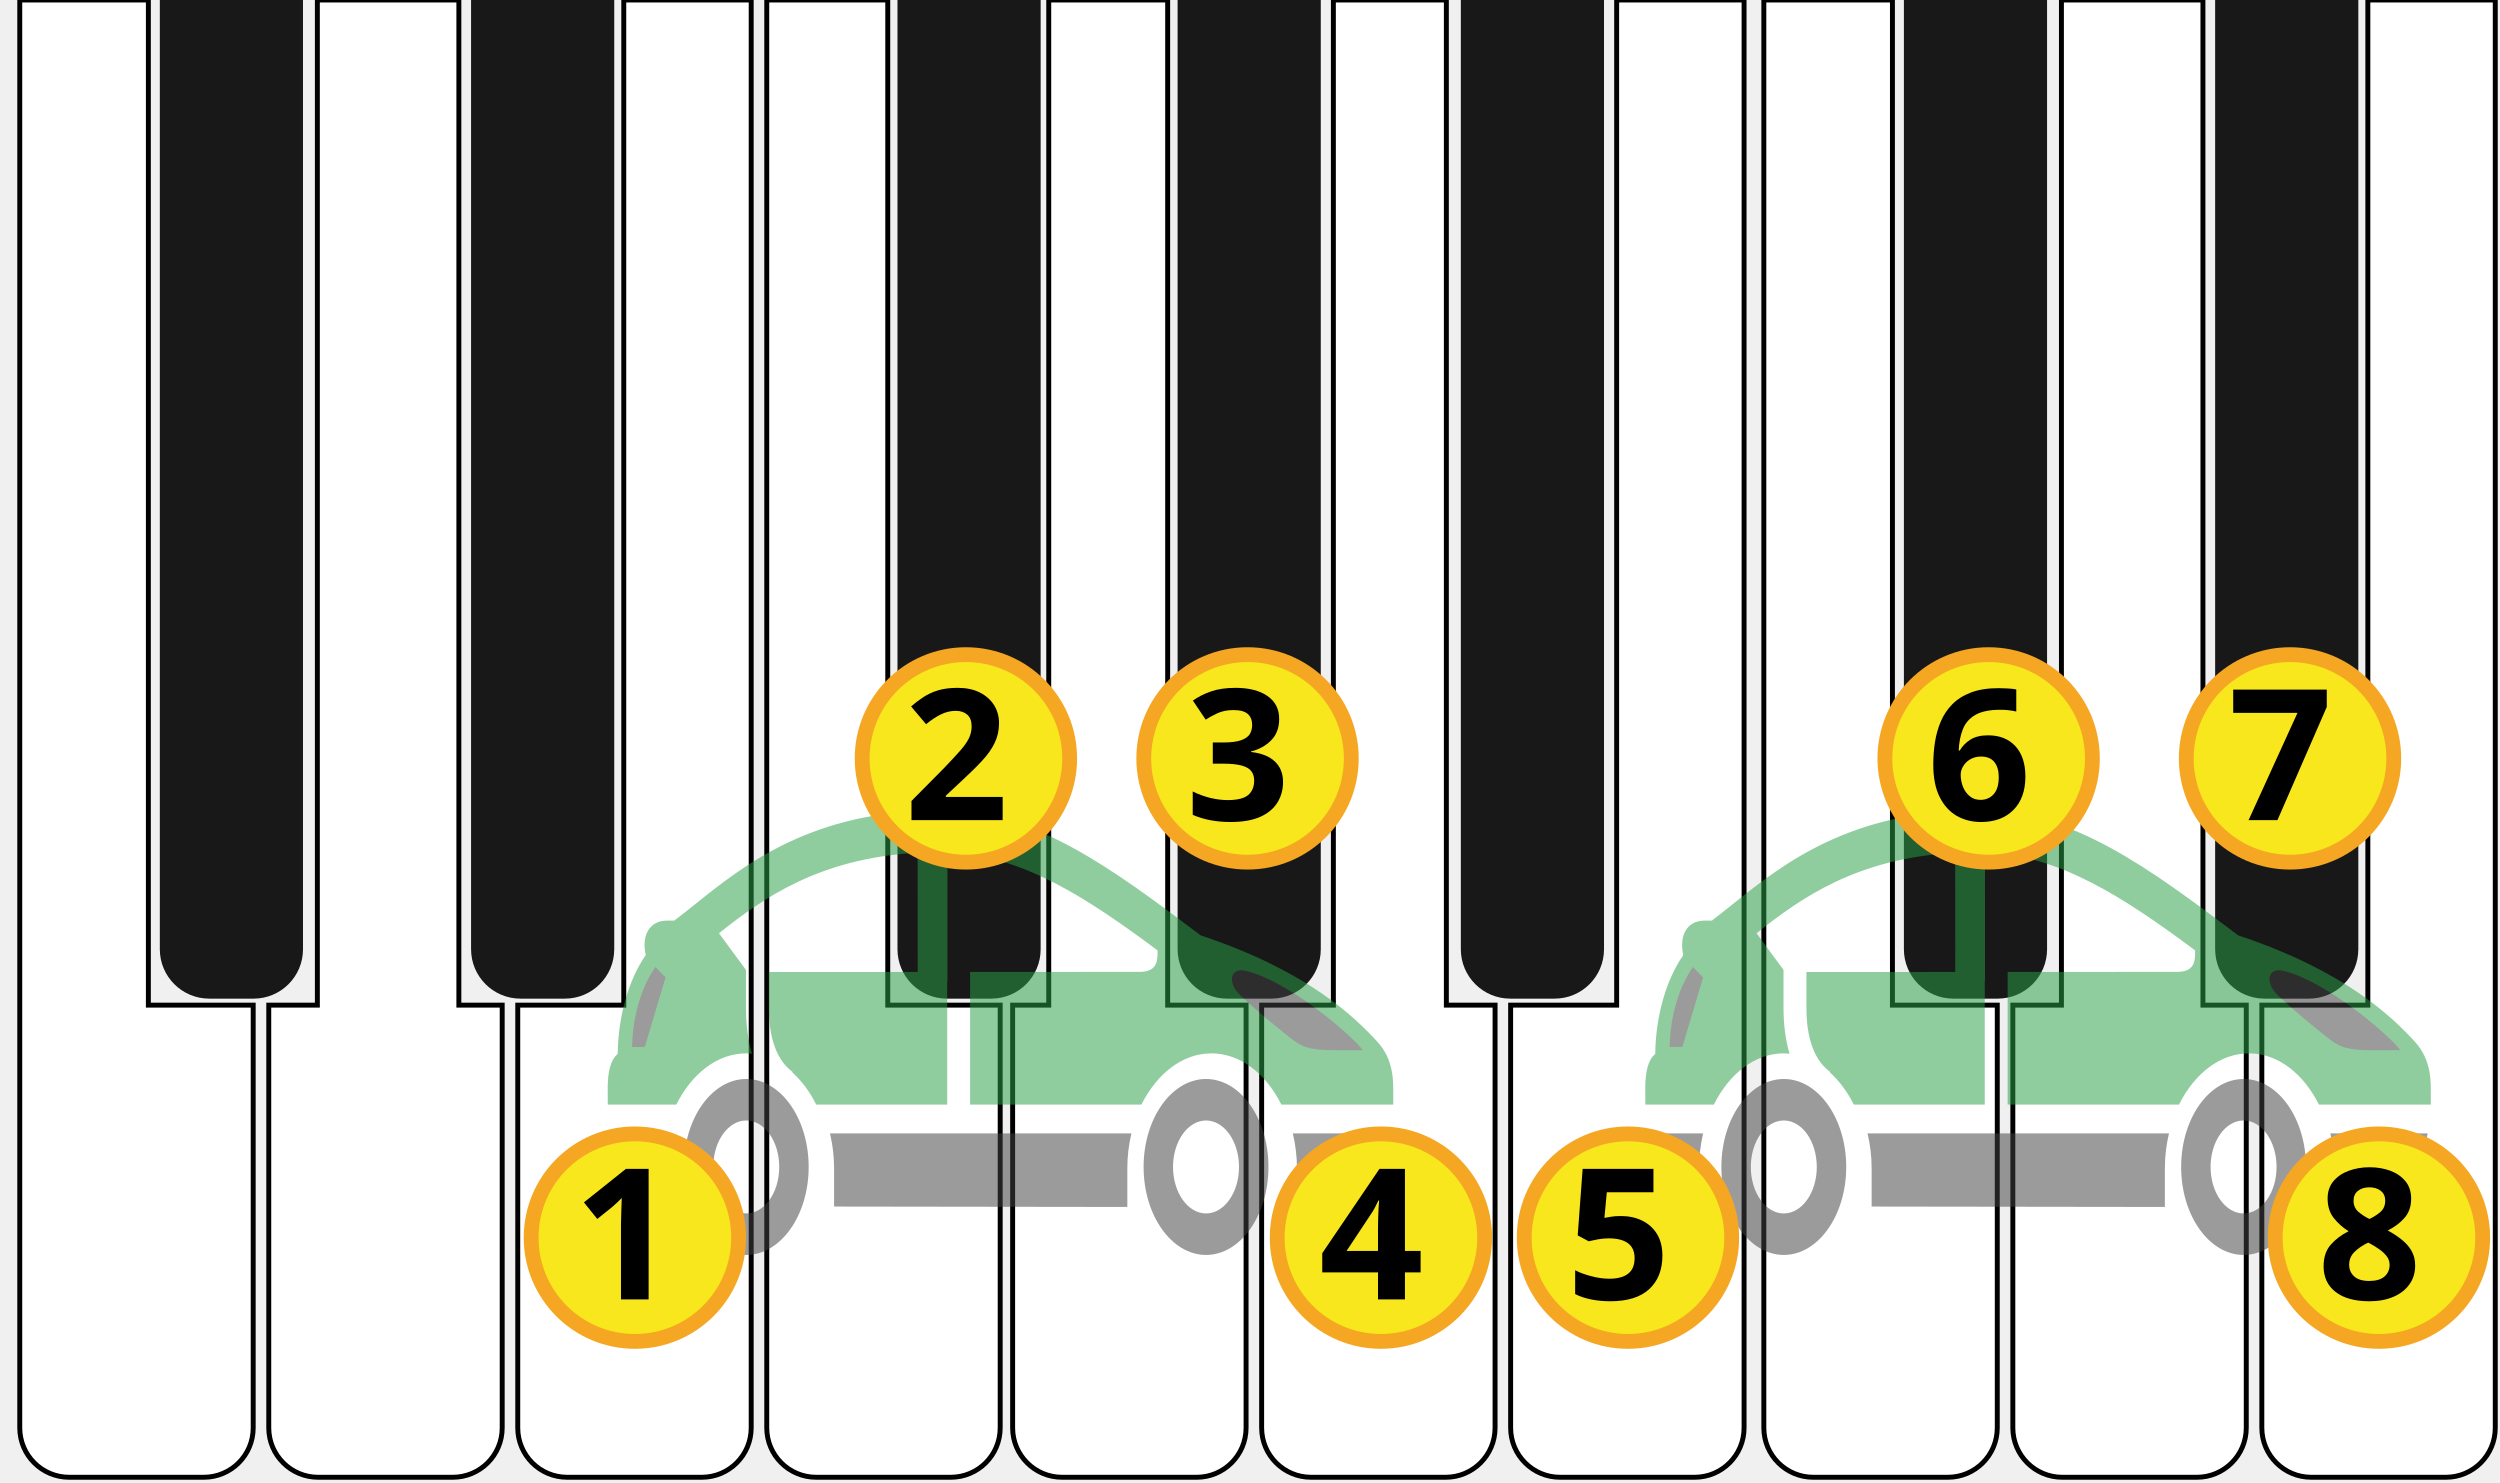
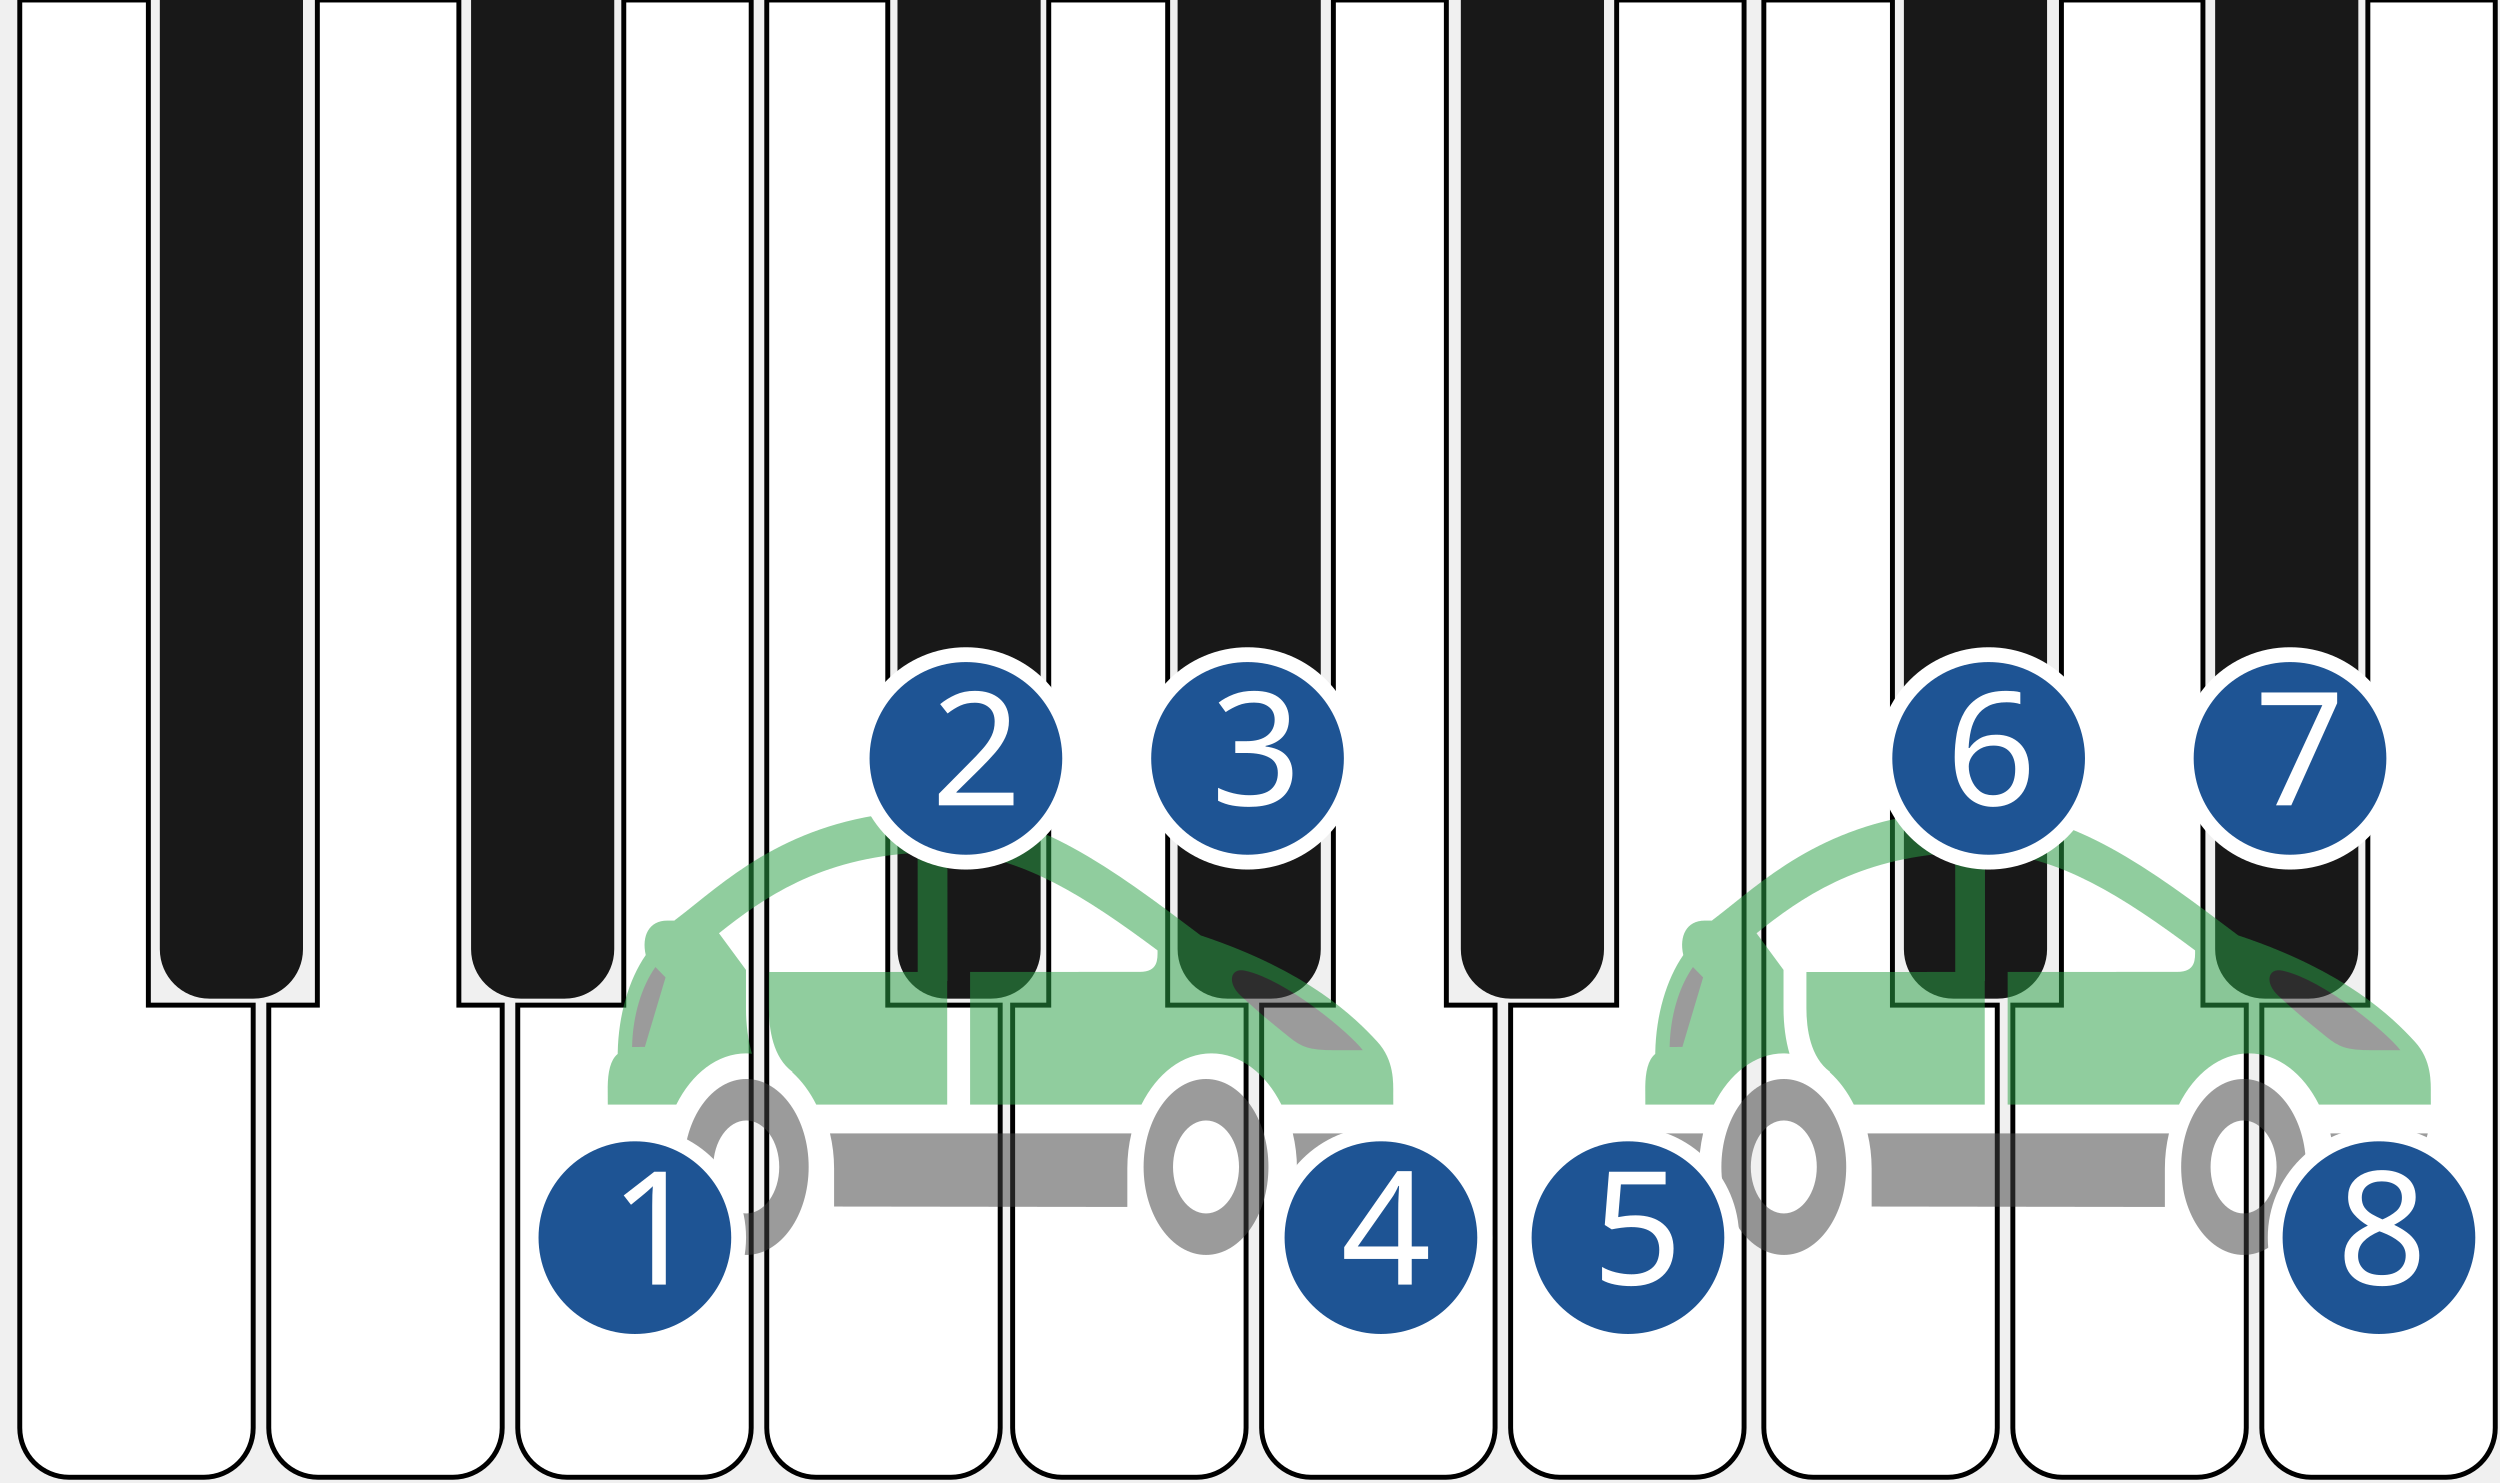
<svg xmlns="http://www.w3.org/2000/svg" width="506px" height="300px" viewBox="0 0 506 300" version="1.1">
  <defs />
  <g id="EMajor12Scales" stroke="none" stroke-width="1" fill="none" fill-rule="evenodd">
    <g id="Group" transform="translate(-346, 0)">
      <g id="Oct-1" opacity="0" fill="#FFFFFF" stroke="#000000">
        <path d="M322.75,-2.84217094e-14 L348.502,-2.84217094e-14 L348.502,203.474 L348.502,289.051 C348.502,294.573 344.025,299.051 338.502,299.051 L311.322,299.051 C305.799,299.051 301.322,294.573 301.322,289.051 L301.322,203.474 L322.75,203.474 L322.75,-2.84217094e-14 Z" id="B" />
      </g>
      <g id="Oct-2" transform="translate(350, 0)">
        <path d="M0,0 L26.029,0 L26.029,203.439 L47.247,203.439 L47.247,289 C47.247,294.523 42.77,299 37.247,299 L10,299 C4.477,299 2.45271059e-15,294.523 1.77635684e-15,289 L0,0 Z" id="C" stroke="#000000" fill="#FFFFFF" />
        <path d="M60.233,-2.84217094e-14 L88.874,-2.84217094e-14 L88.874,203.439 L97.644,203.439 L97.644,289 C97.644,294.523 93.167,299 87.644,299 L60.397,299 C54.874,299 50.397,294.523 50.397,289 L50.397,203.439 L60.233,203.439 L60.233,-2.84217094e-14 Z" id="D" stroke="#000000" fill="#FFFFFF" />
        <path d="M122.252,-2.84217094e-14 L148.042,-2.84217094e-14 L148.042,203.439 L148.042,289 C148.042,294.523 143.564,299 138.042,299 L110.794,299 C105.271,299 100.794,294.523 100.794,289 L100.794,203.439 L122.252,203.439 L122.252,-2.84217094e-14 Z" id="E" stroke="#000000" fill="#FFFFFF" />
        <path d="M323.211,-2.84217094e-14 L349,-2.84217094e-14 L349,203.439 L349,289 C349,294.523 344.523,299 339,299 L311.753,299 C306.23,299 301.753,294.523 301.753,289 L301.753,203.439 L323.211,203.439 L323.211,-2.84217094e-14 Z" id="B" stroke="#000000" fill="#FFFFFF" />
        <path d="M175.682,0 L151.191,0 L151.191,203.439 L151.191,289 C151.191,294.523 155.668,299 161.191,299 L188.439,299 C193.961,299 198.439,294.523 198.439,289 L198.439,203.439 L175.682,203.439 L175.682,0 Z" id="F" stroke="#000000" fill="#FFFFFF" />
        <path d="M208.265,-2.84217094e-14 L232.335,-2.84217094e-14 L232.335,203.439 L248.206,203.439 L248.206,289 C248.206,294.523 243.729,299 238.206,299 L210.958,299 C205.436,299 200.958,294.523 200.958,289 L200.958,203.439 L208.265,203.439 L208.265,-2.84217094e-14 Z" id="G" stroke="#000000" fill="#FFFFFF" />
        <path d="M265.875,-2.84217094e-14 L288.742,-2.84217094e-14 L288.742,203.439 L298.603,203.439 L298.603,289 C298.603,294.523 294.126,299 288.603,299 L261.356,299 C255.833,299 251.356,294.523 251.356,289 L251.356,203.439 L265.875,203.439 L265.875,-2.84217094e-14 Z" id="A" stroke="#000000" fill="#FFFFFF" />
        <path d="M28.348,0 L57.327,0 L57.327,192.124 C57.327,197.647 52.85,202.124 47.327,202.124 L38.348,202.124 C32.826,202.124 28.348,197.647 28.348,192.124 L28.348,0 Z" id="Db" fill-opacity="0.9" fill="#000000" />
        <path d="M91.345,0 L120.323,0 L120.323,192.124 C120.323,197.647 115.846,202.124 110.323,202.124 L101.345,202.124 C95.822,202.124 91.345,197.647 91.345,192.124 L91.345,0 Z" id="Eb" fill-opacity="0.9" fill="#000000" />
        <path d="M177.65,0 L206.628,0 L206.628,192.124 C206.628,197.647 202.151,202.124 196.628,202.124 L187.65,202.124 C182.127,202.124 177.65,197.647 177.65,192.124 L177.65,0 Z" id="Gb" fill-opacity="0.9" fill="#000000" />
        <path d="M234.347,0 L263.325,0 L263.325,192.124 C263.325,197.647 258.848,202.124 253.325,202.124 L244.347,202.124 C238.824,202.124 234.347,197.647 234.347,192.124 L234.347,0 Z" id="Ab" fill-opacity="0.9" fill="#000000" />
        <path d="M291.673,0 L320.652,0 L320.652,192.124 C320.652,197.647 316.174,202.124 310.652,202.124 L301.673,202.124 C296.15,202.124 291.673,197.647 291.673,192.124 L291.673,0 Z" id="Bb" fill-opacity="0.9" fill="#000000" />
      </g>
      <g id="Oct-3" transform="translate(703, 0)">
        <path d="M0,0 L26.029,0 L26.029,203.439 L47.247,203.439 L47.247,289 C47.247,294.523 42.77,299 37.247,299 L10,299 C4.477,299 2.45271059e-15,294.523 1.77635684e-15,289 L0,0 Z" id="C" stroke="#000000" fill="#FFFFFF" />
        <path d="M60.233,-2.84217094e-14 L88.874,-2.84217094e-14 L88.874,203.439 L97.644,203.439 L97.644,289 C97.644,294.523 93.167,299 87.644,299 L60.397,299 C54.874,299 50.397,294.523 50.397,289 L50.397,203.439 L60.233,203.439 L60.233,-2.84217094e-14 Z" id="D" stroke="#000000" fill="#FFFFFF" />
        <path d="M122.252,-2.84217094e-14 L148.042,-2.84217094e-14 L148.042,203.439 L148.042,289 C148.042,294.523 143.564,299 138.042,299 L110.794,299 C105.271,299 100.794,294.523 100.794,289 L100.794,203.439 L122.252,203.439 L122.252,-2.84217094e-14 Z" id="E" stroke="#000000" fill="#FFFFFF" />
        <path d="M28.348,0 L57.327,0 L57.327,192.124 C57.327,197.647 52.85,202.124 47.327,202.124 L38.348,202.124 C32.826,202.124 28.348,197.647 28.348,192.124 L28.348,0 Z" id="Db" fill-opacity="0.9" fill="#000000" />
        <path d="M91.345,0 L120.323,0 L120.323,192.124 C120.323,197.647 115.846,202.124 110.323,202.124 L101.345,202.124 C95.822,202.124 91.345,197.647 91.345,192.124 L91.345,0 Z" id="Eb" fill-opacity="0.9" fill="#000000" />
      </g>
    </g>
    <g id="Group" transform="translate(123, 164)" opacity="0.526">
      <g id="CAR">
        <path d="M158.993,57.448 C158.993,55.122 159.214,50.588 155.779,46.851 C151.292,41.971 141.798,32.555 120.018,25.327 C101.984,11.694 86.334,0 67.471,0 C41.451,0 27.752,10.965 17.749,18.967 C16.319,20.115 14.955,21.209 13.625,22.207 C13.579,22.244 13.543,22.294 13.499,22.329 L12.033,22.329 C8.361,22.329 6.82,25.449 7.698,29.306 C4.242,34.298 2.175,41.482 2.026,49.005 L2.021,49.319 C0.52,50.533 0.042,53.048 0,55.95 L0.016,59.568 L13.886,59.568 C17.015,53.307 22.187,49.202 28.047,49.202 C28.437,49.202 28.816,49.253 29.199,49.283 C28.411,46.564 27.986,43.467 27.986,40.039 L27.986,32.309 L22.52,24.887 C31.491,17.767 42.759,9.705 62.734,8.595 L62.744,32.724 L32.617,32.734 L32.617,40.039 C32.617,44.336 33.447,50.058 37.4,52.945 L37.361,53.048 C39.264,54.759 40.91,56.978 42.207,59.568 L68.713,59.568 L68.713,34.532 L68.765,34.532 L68.755,8.51 C83.589,8.985 96.782,17.561 111.276,28.347 L111.286,28.383 C111.286,30.095 111.459,32.708 107.699,32.708 L73.347,32.72 L73.347,59.568 L108.026,59.568 C111.157,53.307 116.327,49.202 122.187,49.202 C128.046,49.202 133.217,53.307 136.347,59.568 L159,59.568 L158.993,57.448" id="Fill-418" fill="#2BA046" />
        <path d="M152.837,48.561 C152.837,48.561 150.715,48.561 146.939,48.561 C141.935,48.561 140.382,47.902 137.812,45.814 C133.606,42.399 132.397,41.464 128.117,37.531 C125.315,34.948 125.987,31.809 128.975,32.461 C137.286,34.255 150.193,45.08 152.837,48.561" id="Fill-419" fill="#414141" />
        <path d="M28.043,90 C21.075,90 15.407,82.011 15.407,72.195 C15.407,62.375 21.075,54.388 28.043,54.388 C35.008,54.388 40.674,62.375 40.674,72.195 C40.674,82.011 35.008,90 28.043,90 Z M28.043,62.785 C24.36,62.785 21.365,67.006 21.365,72.195 C21.365,77.382 24.36,81.601 28.043,81.601 C31.723,81.601 34.718,77.382 34.718,72.195 C34.718,67.006 31.723,62.785 28.043,62.785 Z" id="Fill-420" fill="#414141" />
        <path d="M44.988,65.396 C45.524,67.631 45.819,70.013 45.819,72.485 L45.819,80.207 L105.171,80.288 L105.171,72.485 C105.171,70.013 105.466,67.631 106,65.396 L44.988,65.396" id="Fill-421" fill="#414141" />
        <path d="M10.866,72.877 C10.866,70.268 11.167,67.755 11.709,65.396 L0,65.396 L0.008,67.366 C0.179,70.448 1.762,71.812 3.123,72.452 C4.129,72.925 7.308,74.27 10.866,75.755 L10.866,72.877" id="Fill-422" fill="#414141" />
        <path d="M138.663,65.396 C139.203,67.634 139.503,70.019 139.503,72.494 L139.503,80.288 C140.837,80.112 144.64,79.551 150.983,78.181 C155.275,77.251 156.523,72.374 158.384,65.396 L138.663,65.396" id="Fill-423" fill="#414141" />
        <path d="M121.101,90 C114.133,90 108.465,82.011 108.465,72.195 C108.465,62.375 114.133,54.388 121.101,54.388 C128.067,54.388 133.733,62.375 133.733,72.195 C133.733,82.011 128.067,90 121.101,90 Z M121.101,62.785 C117.417,62.785 114.42,67.006 114.42,72.195 C114.42,77.382 117.417,81.601 121.101,81.601 C124.782,81.601 127.777,77.382 127.777,72.195 C127.777,67.006 124.782,62.785 121.101,62.785 Z" id="Fill-424" fill="#414141" />
        <path d="M9.654,31.727 L11.709,33.83 L7.516,47.9 L4.93,47.914 C5.058,41.584 6.844,35.699 9.654,31.727" id="Fill-425" fill="#414141" />
      </g>
      <g id="CAR" transform="translate(210, 0)">
        <path d="M158.993,57.448 C158.993,55.122 159.214,50.588 155.779,46.851 C151.292,41.971 141.798,32.555 120.018,25.327 C101.984,11.694 86.334,0 67.471,0 C41.451,0 27.752,10.965 17.749,18.967 C16.319,20.115 14.955,21.209 13.625,22.207 C13.579,22.244 13.543,22.294 13.499,22.329 L12.033,22.329 C8.361,22.329 6.82,25.449 7.698,29.306 C4.242,34.298 2.175,41.482 2.026,49.005 L2.021,49.319 C0.52,50.533 0.042,53.048 0,55.95 L0.016,59.568 L13.886,59.568 C17.015,53.307 22.187,49.202 28.047,49.202 C28.437,49.202 28.816,49.253 29.199,49.283 C28.411,46.564 27.986,43.467 27.986,40.039 L27.986,32.309 L22.52,24.887 C31.491,17.767 42.759,9.705 62.734,8.595 L62.744,32.724 L32.617,32.734 L32.617,40.039 C32.617,44.336 33.447,50.058 37.4,52.945 L37.361,53.048 C39.264,54.759 40.91,56.978 42.207,59.568 L68.713,59.568 L68.713,34.532 L68.765,34.532 L68.755,8.51 C83.589,8.985 96.782,17.561 111.276,28.347 L111.286,28.383 C111.286,30.095 111.459,32.708 107.699,32.708 L73.347,32.72 L73.347,59.568 L108.026,59.568 C111.157,53.307 116.327,49.202 122.187,49.202 C128.046,49.202 133.217,53.307 136.347,59.568 L159,59.568 L158.993,57.448" id="Fill-418" fill="#2BA046" />
        <path d="M152.837,48.561 C152.837,48.561 150.715,48.561 146.939,48.561 C141.935,48.561 140.382,47.902 137.812,45.814 C133.606,42.399 132.397,41.464 128.117,37.531 C125.315,34.948 125.987,31.809 128.975,32.461 C137.286,34.255 150.193,45.08 152.837,48.561" id="Fill-419" fill="#414141" />
        <path d="M28.043,90 C21.075,90 15.407,82.011 15.407,72.195 C15.407,62.375 21.075,54.388 28.043,54.388 C35.008,54.388 40.674,62.375 40.674,72.195 C40.674,82.011 35.008,90 28.043,90 Z M28.043,62.785 C24.36,62.785 21.365,67.006 21.365,72.195 C21.365,77.382 24.36,81.601 28.043,81.601 C31.723,81.601 34.718,77.382 34.718,72.195 C34.718,67.006 31.723,62.785 28.043,62.785 Z" id="Fill-420" fill="#414141" />
        <path d="M44.988,65.396 C45.524,67.631 45.819,70.013 45.819,72.485 L45.819,80.207 L105.171,80.288 L105.171,72.485 C105.171,70.013 105.466,67.631 106,65.396 L44.988,65.396" id="Fill-421" fill="#414141" />
        <path d="M10.866,72.877 C10.866,70.268 11.167,67.755 11.709,65.396 L0,65.396 L0.008,67.366 C0.179,70.448 1.762,71.812 3.123,72.452 C4.129,72.925 7.308,74.27 10.866,75.755 L10.866,72.877" id="Fill-422" fill="#414141" />
        <path d="M138.663,65.396 C139.203,67.634 139.503,70.019 139.503,72.494 L139.503,80.288 C140.837,80.112 144.64,79.551 150.983,78.181 C155.275,77.251 156.523,72.374 158.384,65.396 L138.663,65.396" id="Fill-423" fill="#414141" />
        <path d="M121.101,90 C114.133,90 108.465,82.011 108.465,72.195 C108.465,62.375 114.133,54.388 121.101,54.388 C128.067,54.388 133.733,62.375 133.733,72.195 C133.733,82.011 128.067,90 121.101,90 Z M121.101,62.785 C117.417,62.785 114.42,67.006 114.42,72.195 C114.42,77.382 117.417,81.601 121.101,81.601 C124.782,81.601 127.777,77.382 127.777,72.195 C127.777,67.006 124.782,62.785 121.101,62.785 Z" id="Fill-424" fill="#414141" />
        <path d="M9.654,31.727 L11.709,33.83 L7.516,47.9 L4.93,47.914 C5.058,41.584 6.844,35.699 9.654,31.727" id="Fill-425" fill="#414141" />
      </g>
    </g>
    <g id="numberCircle" transform="translate(109, 230)">
-       <circle id="Oval" stroke="#F5A623" stroke-width="3" fill="#F8E71C" fill-rule="nonzero" cx="19.5" cy="20.5" r="21" />
-       <text id="1" font-family="ArchivoBlack-Regular, Archivo Black" font-size="37" font-weight="700" fill="#000000">
-         <tspan x="7" y="33">1</tspan>
+       <circle id="Oval" stroke="#FFFFFF" stroke-width="3" fill="#1E5494" fill-rule="nonzero" cx="19.5" cy="20.5" r="21" />
+       <text id="1" font-family="Basic-Regular, Basic" font-size="32" font-weight="normal" fill="#FFFFFF">
+         <tspan x="14.398" y="30">1</tspan>
      </text>
    </g>
    <g id="numberCircle" transform="translate(176, 133)">
-       <circle id="Oval" stroke="#F5A623" stroke-width="3" fill="#F8E71C" fill-rule="nonzero" cx="19.5" cy="20.5" r="21" />
-       <text id="1" font-family="ArchivoBlack-Regular, Archivo Black" font-size="37" font-weight="700" fill="#000000">
-         <tspan x="7" y="33">2</tspan>
+       <circle id="Oval" stroke="#FFFFFF" stroke-width="3" fill="#1E5494" fill-rule="nonzero" cx="19.5" cy="20.5" r="21" />
+       <text id="1" font-family="Basic-Regular, Basic" font-size="32" font-weight="normal" fill="#FFFFFF">
+         <tspan x="12.492" y="30">2</tspan>
      </text>
    </g>
    <g id="numberCircle" transform="translate(233, 133)">
-       <circle id="Oval" stroke="#F5A623" stroke-width="3" fill="#F8E71C" fill-rule="nonzero" cx="19.5" cy="20.5" r="21" />
-       <text id="1" font-family="ArchivoBlack-Regular, Archivo Black" font-size="37" font-weight="700" fill="#000000">
-         <tspan x="7" y="33">3</tspan>
+       <circle id="Oval" stroke="#FFFFFF" stroke-width="3" fill="#1E5494" fill-rule="nonzero" cx="19.5" cy="20.5" r="21" />
+       <text id="1" font-family="Basic-Regular, Basic" font-size="32" font-weight="normal" fill="#FFFFFF">
+         <tspan x="12.102" y="30">3</tspan>
      </text>
    </g>
    <g id="numberCircle" transform="translate(260, 230)">
-       <circle id="Oval" stroke="#F5A623" stroke-width="3" fill="#F8E71C" fill-rule="nonzero" cx="19.5" cy="20.5" r="21" />
-       <text id="1" font-family="ArchivoBlack-Regular, Archivo Black" font-size="37" font-weight="700" fill="#000000">
-         <tspan x="7" y="33">4</tspan>
+       <circle id="Oval" stroke="#FFFFFF" stroke-width="3" fill="#1E5494" fill-rule="nonzero" cx="19.5" cy="20.5" r="21" />
+       <text id="1" font-family="Basic-Regular, Basic" font-size="32" font-weight="normal" fill="#FFFFFF">
+         <tspan x="11.391" y="30">4</tspan>
      </text>
    </g>
    <g id="numberCircle" transform="translate(310, 230)">
-       <circle id="Oval" stroke="#F5A623" stroke-width="3" fill="#F8E71C" fill-rule="nonzero" cx="19.5" cy="20.5" r="21" />
-       <text id="1" font-family="ArchivoBlack-Regular, Archivo Black" font-size="37" font-weight="700" fill="#000000">
-         <tspan x="7" y="33">5</tspan>
+       <circle id="Oval" stroke="#FFFFFF" stroke-width="3" fill="#1E5494" fill-rule="nonzero" cx="19.5" cy="20.5" r="21" />
+       <text id="1" font-family="Basic-Regular, Basic" font-size="32" font-weight="normal" fill="#FFFFFF">
+         <tspan x="12.242" y="30">5</tspan>
      </text>
    </g>
    <g id="numberCircle" transform="translate(383, 133)">
-       <circle id="Oval" stroke="#F5A623" stroke-width="3" fill="#F8E71C" fill-rule="nonzero" cx="19.5" cy="20.5" r="21" />
-       <text id="1" font-family="ArchivoBlack-Regular, Archivo Black" font-size="37" font-weight="700" fill="#000000">
-         <tspan x="7" y="33">6</tspan>
+       <circle id="Oval" stroke="#FFFFFF" stroke-width="3" fill="#1E5494" fill-rule="nonzero" cx="19.5" cy="20.5" r="21" />
+       <text id="1" font-family="Basic-Regular, Basic" font-size="32" font-weight="normal" fill="#FFFFFF">
+         <tspan x="10.867" y="30">6</tspan>
      </text>
    </g>
    <g id="numberCircle" transform="translate(444, 133)">
-       <circle id="Oval" stroke="#F5A623" stroke-width="3" fill="#F8E71C" fill-rule="nonzero" cx="19.5" cy="20.5" r="21" />
-       <text id="1" font-family="ArchivoBlack-Regular, Archivo Black" font-size="37" font-weight="700" fill="#000000">
-         <tspan x="7" y="33">7</tspan>
+       <circle id="Oval" stroke="#FFFFFF" stroke-width="3" fill="#1E5494" fill-rule="nonzero" cx="19.5" cy="20.5" r="21" />
+       <text id="1" font-family="Basic-Regular, Basic" font-size="32" font-weight="normal" fill="#FFFFFF">
+         <tspan x="12.305" y="30">7</tspan>
      </text>
    </g>
    <g id="numberCircle" transform="translate(462, 230)">
-       <circle id="Oval" stroke="#F5A623" stroke-width="3" fill="#F8E71C" fill-rule="nonzero" cx="19.5" cy="20.5" r="21" />
-       <text id="1" font-family="ArchivoBlack-Regular, Archivo Black" font-size="37" font-weight="700" fill="#000000">
-         <tspan x="7" y="33">8</tspan>
+       <circle id="Oval" stroke="#FFFFFF" stroke-width="3" fill="#1E5494" fill-rule="nonzero" cx="19.5" cy="20.5" r="21" />
+       <text id="1" font-family="Basic-Regular, Basic" font-size="32" font-weight="normal" fill="#FFFFFF">
+         <tspan x="10.961" y="30">8</tspan>
      </text>
    </g>
  </g>
</svg>
